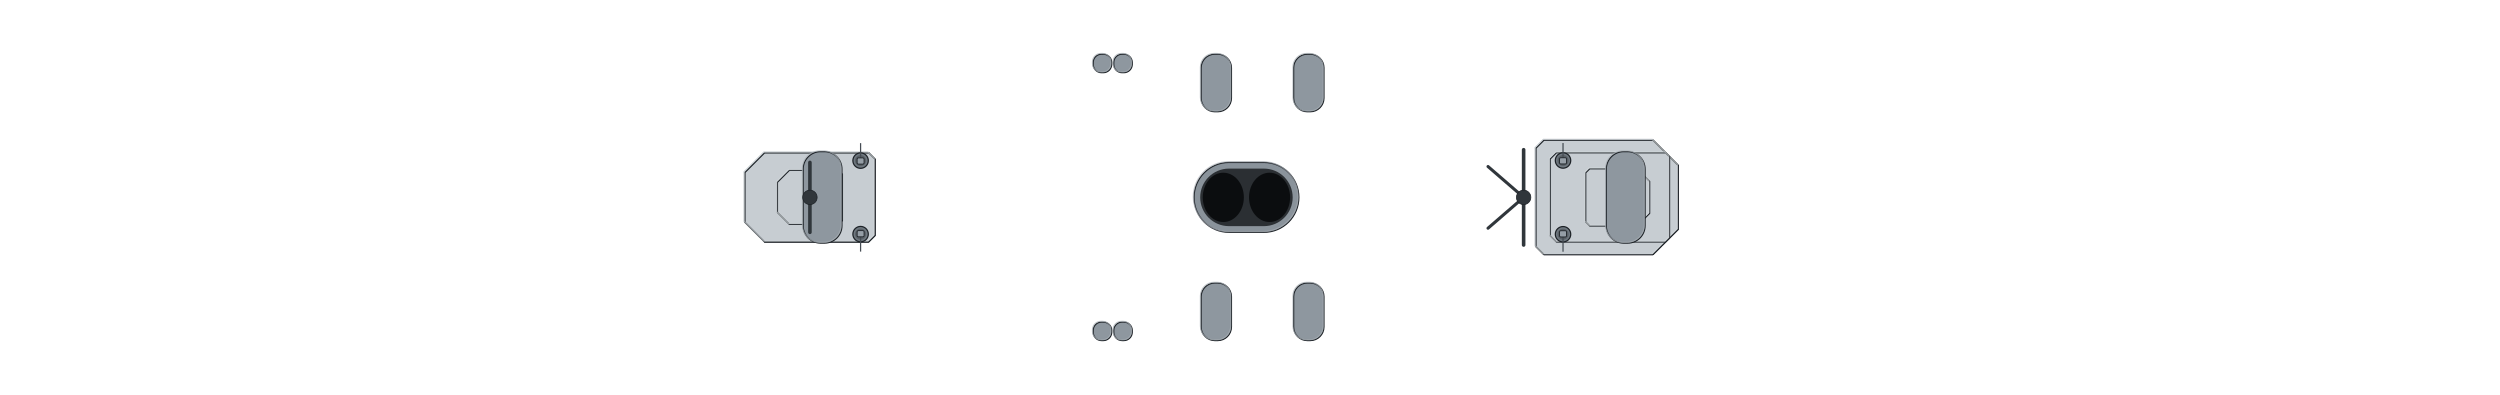
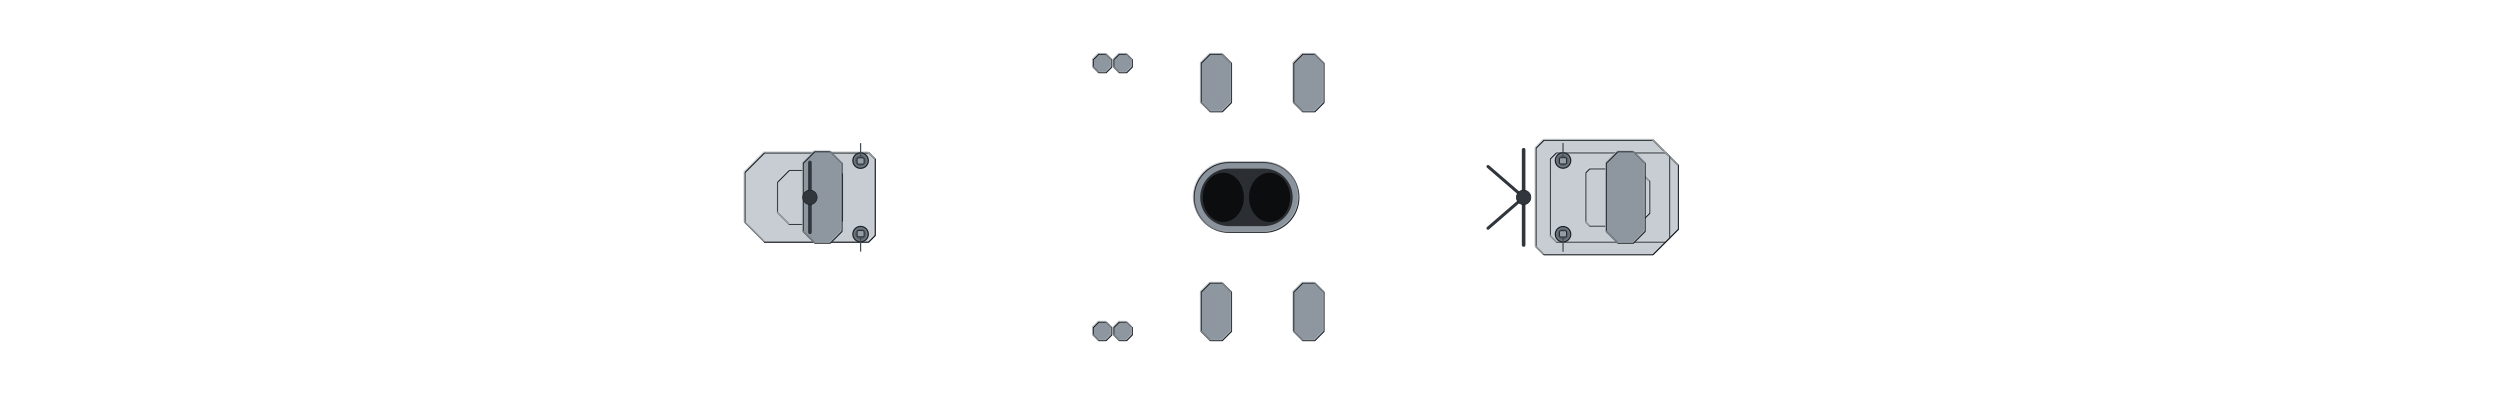
<svg xmlns="http://www.w3.org/2000/svg" width="2432" height="384" viewBox="-121.6 -19.2 243.2 38.4" shape-rendering="geometricPrecision">
  <defs>
    <clipPath id="hullclip">
      <path d="M-118.25,-1.545 L-118.241,-1.699 L-118.215,-1.853 L-118.172,-2.006 L-118.112,-2.16 L-118.034,-2.313 L-117.939,-2.467 L-117.827,-2.62 L-117.698,-2.774 L-117.551,-2.927 L-117.388,-3.08 L-117.207,-3.233 L-117.009,-3.385 L-116.794,-3.538 L-116.562,-3.69 L-116.313,-3.842 L-116.047,-3.994 L-115.764,-4.146 L-115.464,-4.297 L-115.147,-4.448 L-114.814,-4.598 L-114.464,-4.749 L-114.097,-4.899 L-113.713,-5.048 L-113.313,-5.197 L-112.896,-5.346 L-112.462,-5.495 L-112.013,-5.643 L-111.547,-5.79 L-111.064,-5.937 L-110.566,-6.084 L-110.051,-6.23 L-109.52,-6.376 L-108.973,-6.521 L-108.411,-6.665 L-107.832,-6.809 L-107.238,-6.953 L-106.628,-7.096 L-106.002,-7.238 L-105.362,-7.38 L-104.705,-7.521 L-104.034,-7.661 L-103.347,-7.801 L-102.645,-7.94 L-101.928,-8.078 L-101.196,-8.216 L-100.45,-8.352 L-99.688,-8.489 L-98.913,-8.624 L-98.122,-8.759 L-97.318,-8.892 L-96.499,-9.025 L-95.666,-9.157 L-94.819,-9.289 L-93.959,-9.419 L-93.084,-9.549 L-92.196,-9.678 L-91.295,-9.805 L-90.38,-9.932 L-89.452,-10.058 L-88.511,-10.183 L-87.557,-10.307 L-86.591,-10.43 L-85.611,-10.552 L-84.62,-10.673 L-83.615,-10.793 L-82.599,-10.912 L-81.571,-11.03 L-80.53,-11.147 L-79.478,-11.263 L-78.414,-11.378 L-77.339,-11.491 L-76.253,-11.604 L-75.155,-11.715 L-74.046,-11.825 L-72.927,-11.934 L-71.797,-12.041 L-70.656,-12.148 L-69.506,-12.253 L-68.345,-12.357 L-67.174,-12.46 L-65.993,-12.561 L-64.802,-12.661 L-63.603,-12.76 L-62.393,-12.858 L-61.175,-12.954 L-59.948,-13.049 L-58.712,-13.142 L-57.468,-13.234 L-56.215,-13.325 L-54.954,-13.414 L-53.684,-13.502 L-52.407,-13.588 L-51.123,-13.672 L-49.831,-13.756 L-48.531,-13.837 L-47.225,-13.917 L-45.912,-13.996 L-44.591,-14.073 L-43.265,-14.148 L-41.932,-14.222 L-40.593,-14.294 L-39.248,-14.364 L-37.897,-14.433 L-36.541,-14.499 L-35.18,-14.564 L-33.813,-14.628 L-32.441,-14.689 L-31.065,-14.749 L-29.684,-14.806 L-28.299,-14.862 L-26.91,-14.916 L-25.516,-14.968 L-24.119,-15.017 L-22.719,-15.065 L-21.315,-15.11 L-19.908,-15.153 L-18.498,-15.194 L-17.086,-15.232 L-15.671,-15.268 L-14.253,-15.302 L-12.834,-15.332 L-11.413,-15.36 L-9.99,-15.385 L-8.565,-15.407 L-7.14,-15.425 L-5.713,-15.439 L-4.286,-15.448 L-2.857,-15.45 L-1.429,-15.45 L-0,-15.45 L1.429,-15.45 L2.857,-15.45 L4.286,-15.446 L5.713,-15.426 L7.14,-15.394 L8.565,-15.354 L9.99,-15.306 L11.413,-15.251 L12.834,-15.19 L14.253,-15.122 L15.671,-15.049 L17.086,-14.97 L18.498,-14.886 L19.908,-14.797 L21.315,-14.704 L22.719,-14.606 L24.119,-14.503 L25.516,-14.396 L26.91,-14.286 L28.299,-14.171 L29.684,-14.053 L31.065,-13.931 L32.441,-13.806 L33.813,-13.677 L35.18,-13.545 L36.541,-13.41 L37.897,-13.272 L39.248,-13.131 L40.593,-12.987 L41.932,-12.841 L43.265,-12.692 L44.591,-12.541 L45.912,-12.388 L47.225,-12.232 L48.531,-12.074 L49.831,-11.914 L51.123,-11.752 L52.407,-11.589 L53.684,-11.423 L54.954,-11.256 L56.215,-11.088 L57.468,-10.918 L58.712,-10.747 L59.948,-10.575 L61.175,-10.401 L62.393,-10.227 L63.603,-10.051 L64.802,-9.875 L65.993,-9.698 L67.174,-9.52 L68.345,-9.341 L69.506,-9.163 L70.656,-8.983 L71.797,-8.804 L72.927,-8.624 L74.046,-8.444 L75.155,-8.264 L76.253,-8.085 L77.339,-7.905 L78.414,-7.725 L79.478,-7.546 L80.53,-7.368 L81.571,-7.189 L82.599,-7.012 L83.615,-6.835 L84.62,-6.658 L85.611,-6.483 L86.591,-6.309 L87.557,-6.135 L88.511,-5.963 L89.452,-5.791 L90.38,-5.621 L91.295,-5.452 L92.196,-5.285 L93.084,-5.119 L93.959,-4.955 L94.819,-4.792 L95.666,-4.631 L96.499,-4.471 L97.318,-4.314 L98.122,-4.158 L98.913,-4.004 L99.688,-3.853 L100.45,-3.703 L101.196,-3.556 L101.928,-3.41 L102.645,-3.268 L103.347,-3.127 L104.034,-2.989 L104.705,-2.853 L105.362,-2.72 L106.002,-2.59 L106.628,-2.462 L107.238,-2.337 L107.832,-2.215 L108.411,-2.095 L108.973,-1.978 L109.52,-1.865 L110.051,-1.754 L110.566,-1.646 L111.064,-1.542 L111.547,-1.44 L112.013,-1.342 L112.462,-1.247 L112.896,-1.155 L113.313,-1.066 L113.713,-0.981 L114.097,-0.899 L114.464,-0.82 L114.814,-0.745 L115.147,-0.673 L115.464,-0.605 L115.764,-0.54 L116.047,-0.479 L116.313,-0.422 L116.562,-0.368 L116.794,-0.317 L117.009,-0.271 L117.207,-0.228 L117.388,-0.188 L117.551,-0.153 L117.698,-0.121 L117.827,-0.092 L117.939,-0.068 L118.034,-0.047 L118.112,-0.03 L118.172,-0.017 L118.172,0.017 L118.112,0.03 L118.034,0.047 L117.939,0.068 L117.827,0.092 L117.698,0.121 L117.551,0.153 L117.388,0.188 L117.207,0.228 L117.009,0.271 L116.794,0.317 L116.562,0.368 L116.313,0.422 L116.047,0.479 L115.764,0.54 L115.464,0.605 L115.147,0.673 L114.814,0.745 L114.464,0.82 L114.097,0.899 L113.713,0.981 L113.313,1.066 L112.896,1.155 L112.462,1.247 L112.013,1.342 L111.547,1.44 L111.064,1.542 L110.566,1.646 L110.051,1.754 L109.52,1.865 L108.973,1.978 L108.411,2.095 L107.832,2.215 L107.238,2.337 L106.628,2.462 L106.002,2.59 L105.362,2.72 L104.705,2.853 L104.034,2.989 L103.347,3.127 L102.645,3.268 L101.928,3.41 L101.196,3.556 L100.45,3.703 L99.688,3.853 L98.913,4.004 L98.122,4.158 L97.318,4.314 L96.499,4.471 L95.666,4.631 L94.819,4.792 L93.959,4.955 L93.084,5.119 L92.196,5.285 L91.295,5.452 L90.38,5.621 L89.452,5.791 L88.511,5.963 L87.557,6.135 L86.591,6.309 L85.611,6.483 L84.62,6.658 L83.615,6.835 L82.599,7.012 L81.571,7.189 L80.53,7.368 L79.478,7.546 L78.414,7.725 L77.339,7.905 L76.253,8.085 L75.155,8.264 L74.046,8.444 L72.927,8.624 L71.797,8.804 L70.656,8.983 L69.506,9.163 L68.345,9.341 L67.174,9.52 L65.993,9.698 L64.802,9.875 L63.603,10.051 L62.393,10.227 L61.175,10.401 L59.948,10.575 L58.712,10.747 L57.468,10.918 L56.215,11.088 L54.954,11.256 L53.684,11.423 L52.407,11.589 L51.123,11.752 L49.831,11.914 L48.531,12.074 L47.225,12.232 L45.912,12.388 L44.591,12.541 L43.265,12.692 L41.932,12.841 L40.593,12.987 L39.248,13.131 L37.897,13.272 L36.541,13.41 L35.18,13.545 L33.813,13.677 L32.441,13.806 L31.065,13.931 L29.684,14.053 L28.299,14.171 L26.91,14.286 L25.516,14.396 L24.119,14.503 L22.719,14.606 L21.315,14.704 L19.908,14.797 L18.498,14.886 L17.086,14.97 L15.671,15.049 L14.253,15.122 L12.834,15.19 L11.413,15.251 L9.99,15.306 L8.565,15.354 L7.14,15.394 L5.713,15.426 L4.286,15.446 L2.857,15.45 L1.429,15.45 L-0,15.45 L-1.429,15.45 L-2.857,15.45 L-4.286,15.448 L-5.713,15.439 L-7.14,15.425 L-8.565,15.407 L-9.99,15.385 L-11.413,15.36 L-12.834,15.332 L-14.253,15.302 L-15.671,15.268 L-17.086,15.232 L-18.498,15.194 L-19.908,15.153 L-21.315,15.11 L-22.719,15.065 L-24.119,15.017 L-25.516,14.968 L-26.91,14.916 L-28.299,14.862 L-29.684,14.806 L-31.065,14.749 L-32.441,14.689 L-33.813,14.628 L-35.18,14.564 L-36.541,14.499 L-37.897,14.433 L-39.248,14.364 L-40.593,14.294 L-41.932,14.222 L-43.265,14.148 L-44.591,14.073 L-45.912,13.996 L-47.225,13.917 L-48.531,13.837 L-49.831,13.756 L-51.123,13.672 L-52.407,13.588 L-53.684,13.502 L-54.954,13.414 L-56.215,13.325 L-57.468,13.234 L-58.712,13.142 L-59.948,13.049 L-61.175,12.954 L-62.393,12.858 L-63.603,12.76 L-64.802,12.661 L-65.993,12.561 L-67.174,12.46 L-68.345,12.357 L-69.506,12.253 L-70.656,12.148 L-71.797,12.041 L-72.927,11.934 L-74.046,11.825 L-75.155,11.715 L-76.253,11.604 L-77.339,11.491 L-78.414,11.378 L-79.478,11.263 L-80.53,11.147 L-81.571,11.03 L-82.599,10.912 L-83.615,10.793 L-84.62,10.673 L-85.611,10.552 L-86.591,10.43 L-87.557,10.307 L-88.511,10.183 L-89.452,10.058 L-90.38,9.932 L-91.295,9.805 L-92.196,9.678 L-93.084,9.549 L-93.959,9.419 L-94.819,9.289 L-95.666,9.157 L-96.499,9.025 L-97.318,8.892 L-98.122,8.759 L-98.913,8.624 L-99.688,8.489 L-100.45,8.352 L-101.196,8.216 L-101.928,8.078 L-102.645,7.94 L-103.347,7.801 L-104.034,7.661 L-104.705,7.521 L-105.362,7.38 L-106.002,7.238 L-106.628,7.096 L-107.238,6.953 L-107.832,6.809 L-108.411,6.665 L-108.973,6.521 L-109.52,6.376 L-110.051,6.23 L-110.566,6.084 L-111.064,5.937 L-111.547,5.79 L-112.013,5.643 L-112.462,5.495 L-112.896,5.346 L-113.313,5.197 L-113.713,5.048 L-114.097,4.899 L-114.464,4.749 L-114.814,4.598 L-115.147,4.448 L-115.464,4.297 L-115.764,4.146 L-116.047,3.994 L-116.313,3.842 L-116.562,3.69 L-116.794,3.538 L-117.009,3.385 L-117.207,3.233 L-117.388,3.08 L-117.551,2.927 L-117.698,2.774 L-117.827,2.62 L-117.939,2.467 L-118.034,2.313 L-118.112,2.16 L-118.172,2.006 L-118.215,1.853 L-118.241,1.699 L-118.25,1.545 Z" />
    </clipPath>
    <clipPath id="deckclip">
      <path d="M-118.25,-0.995 L-118.241,-1.149 L-118.215,-1.303 L-118.172,-1.456 L-118.112,-1.61 L-118.034,-1.763 L-117.939,-1.917 L-117.827,-2.07 L-117.698,-2.224 L-117.551,-2.377 L-117.388,-2.53 L-117.207,-2.683 L-117.009,-2.835 L-116.794,-2.988 L-116.562,-3.14 L-116.313,-3.292 L-116.047,-3.444 L-115.764,-3.596 L-115.464,-3.747 L-115.147,-3.898 L-114.814,-4.048 L-114.464,-4.199 L-114.097,-4.349 L-113.713,-4.498 L-113.313,-4.647 L-112.896,-4.796 L-112.462,-4.945 L-112.013,-5.093 L-111.547,-5.24 L-111.064,-5.387 L-110.566,-5.534 L-110.051,-5.68 L-109.52,-5.826 L-108.973,-5.971 L-108.411,-6.115 L-107.832,-6.259 L-107.238,-6.403 L-106.628,-6.546 L-106.002,-6.688 L-105.362,-6.83 L-104.705,-6.971 L-104.034,-7.111 L-103.347,-7.251 L-102.645,-7.39 L-101.928,-7.528 L-101.196,-7.666 L-100.45,-7.802 L-99.688,-7.939 L-98.913,-8.074 L-98.122,-8.209 L-97.318,-8.342 L-96.499,-8.475 L-95.666,-8.607 L-94.819,-8.739 L-93.959,-8.869 L-93.084,-8.999 L-92.196,-9.128 L-91.295,-9.255 L-90.38,-9.382 L-89.452,-9.508 L-88.511,-9.633 L-87.557,-9.757 L-86.591,-9.88 L-85.611,-10.002 L-84.62,-10.123 L-83.615,-10.243 L-82.599,-10.362 L-81.571,-10.48 L-80.53,-10.597 L-79.478,-10.713 L-78.414,-10.828 L-77.339,-10.941 L-76.253,-11.054 L-75.155,-11.165 L-74.046,-11.275 L-72.927,-11.384 L-71.797,-11.491 L-70.656,-11.598 L-69.506,-11.703 L-68.345,-11.807 L-67.174,-11.91 L-65.993,-12.011 L-64.802,-12.111 L-63.603,-12.21 L-62.393,-12.308 L-61.175,-12.404 L-59.948,-12.499 L-58.712,-12.592 L-57.468,-12.684 L-56.215,-12.775 L-54.954,-12.864 L-53.684,-12.952 L-52.407,-13.038 L-51.123,-13.122 L-49.831,-13.206 L-48.531,-13.287 L-47.225,-13.367 L-45.912,-13.446 L-44.591,-13.523 L-43.265,-13.598 L-41.932,-13.672 L-40.593,-13.744 L-39.248,-13.814 L-37.897,-13.883 L-36.541,-13.949 L-35.18,-14.014 L-33.813,-14.078 L-32.441,-14.139 L-31.065,-14.199 L-29.684,-14.256 L-28.299,-14.312 L-26.91,-14.366 L-25.516,-14.418 L-24.119,-14.467 L-22.719,-14.515 L-21.315,-14.56 L-19.908,-14.603 L-18.498,-14.644 L-17.086,-14.682 L-15.671,-14.718 L-14.253,-14.752 L-12.834,-14.782 L-11.413,-14.81 L-9.99,-14.835 L-8.565,-14.857 L-7.14,-14.875 L-5.713,-14.889 L-4.286,-14.898 L-2.857,-14.9 L-1.429,-14.9 L-0,-14.9 L1.429,-14.9 L2.857,-14.9 L4.286,-14.896 L5.713,-14.876 L7.14,-14.844 L8.565,-14.804 L9.99,-14.756 L11.413,-14.701 L12.834,-14.64 L14.253,-14.572 L15.671,-14.499 L17.086,-14.42 L18.498,-14.336 L19.908,-14.247 L21.315,-14.154 L22.719,-14.056 L24.119,-13.953 L25.516,-13.846 L26.91,-13.736 L28.299,-13.621 L29.684,-13.503 L31.065,-13.381 L32.441,-13.256 L33.813,-13.127 L35.18,-12.995 L36.541,-12.86 L37.897,-12.722 L39.248,-12.581 L40.593,-12.437 L41.932,-12.291 L43.265,-12.142 L44.591,-11.991 L45.912,-11.838 L47.225,-11.682 L48.531,-11.524 L49.831,-11.364 L51.123,-11.202 L52.407,-11.039 L53.684,-10.873 L54.954,-10.706 L56.215,-10.538 L57.468,-10.368 L58.712,-10.197 L59.948,-10.025 L61.175,-9.851 L62.393,-9.677 L63.603,-9.501 L64.802,-9.325 L65.993,-9.148 L67.174,-8.97 L68.345,-8.791 L69.506,-8.613 L70.656,-8.433 L71.797,-8.254 L72.927,-8.074 L74.046,-7.894 L75.155,-7.714 L76.253,-7.535 L77.339,-7.355 L78.414,-7.175 L79.478,-6.996 L80.53,-6.818 L81.571,-6.639 L82.599,-6.462 L83.615,-6.285 L84.62,-6.108 L85.611,-5.933 L86.591,-5.759 L87.557,-5.585 L88.511,-5.413 L89.452,-5.241 L90.38,-5.071 L91.295,-4.902 L92.196,-4.735 L93.084,-4.569 L93.959,-4.405 L94.819,-4.242 L95.666,-4.081 L96.499,-3.921 L97.318,-3.764 L98.122,-3.608 L98.913,-3.454 L99.688,-3.303 L100.45,-3.153 L101.196,-3.006 L101.928,-2.86 L102.645,-2.718 L103.347,-2.577 L104.034,-2.439 L104.705,-2.303 L105.362,-2.17 L106.002,-2.04 L106.628,-1.912 L107.238,-1.787 L107.832,-1.665 L108.411,-1.545 L108.973,-1.428 L109.52,-1.315 L110.051,-1.204 L110.566,-1.096 L111.064,-0.992 L111.547,-0.89 L112.013,-0.792 L112.462,-0.697 L112.896,-0.605 L113.313,-0.516 L113.713,-0.431 L114.097,-0.349 L114.464,-0.27 L114.814,-0.195 L115.147,-0.123 L115.464,-0.055 L115.464,0.055 L115.147,0.123 L114.814,0.195 L114.464,0.27 L114.097,0.349 L113.713,0.431 L113.313,0.516 L112.896,0.605 L112.462,0.697 L112.013,0.792 L111.547,0.89 L111.064,0.992 L110.566,1.096 L110.051,1.204 L109.52,1.315 L108.973,1.428 L108.411,1.545 L107.832,1.665 L107.238,1.787 L106.628,1.912 L106.002,2.04 L105.362,2.17 L104.705,2.303 L104.034,2.439 L103.347,2.577 L102.645,2.718 L101.928,2.86 L101.196,3.006 L100.45,3.153 L99.688,3.303 L98.913,3.454 L98.122,3.608 L97.318,3.764 L96.499,3.921 L95.666,4.081 L94.819,4.242 L93.959,4.405 L93.084,4.569 L92.196,4.735 L91.295,4.902 L90.38,5.071 L89.452,5.241 L88.511,5.413 L87.557,5.585 L86.591,5.759 L85.611,5.933 L84.62,6.108 L83.615,6.285 L82.599,6.462 L81.571,6.639 L80.53,6.818 L79.478,6.996 L78.414,7.175 L77.339,7.355 L76.253,7.535 L75.155,7.714 L74.046,7.894 L72.927,8.074 L71.797,8.254 L70.656,8.433 L69.506,8.613 L68.345,8.791 L67.174,8.97 L65.993,9.148 L64.802,9.325 L63.603,9.501 L62.393,9.677 L61.175,9.851 L59.948,10.025 L58.712,10.197 L57.468,10.368 L56.215,10.538 L54.954,10.706 L53.684,10.873 L52.407,11.039 L51.123,11.202 L49.831,11.364 L48.531,11.524 L47.225,11.682 L45.912,11.838 L44.591,11.991 L43.265,12.142 L41.932,12.291 L40.593,12.437 L39.248,12.581 L37.897,12.722 L36.541,12.86 L35.18,12.995 L33.813,13.127 L32.441,13.256 L31.065,13.381 L29.684,13.503 L28.299,13.621 L26.91,13.736 L25.516,13.846 L24.119,13.953 L22.719,14.056 L21.315,14.154 L19.908,14.247 L18.498,14.336 L17.086,14.42 L15.671,14.499 L14.253,14.572 L12.834,14.64 L11.413,14.701 L9.99,14.756 L8.565,14.804 L7.14,14.844 L5.713,14.876 L4.286,14.896 L2.857,14.9 L1.429,14.9 L-0,14.9 L-1.429,14.9 L-2.857,14.9 L-4.286,14.898 L-5.713,14.889 L-7.14,14.875 L-8.565,14.857 L-9.99,14.835 L-11.413,14.81 L-12.834,14.782 L-14.253,14.752 L-15.671,14.718 L-17.086,14.682 L-18.498,14.644 L-19.908,14.603 L-21.315,14.56 L-22.719,14.515 L-24.119,14.467 L-25.516,14.418 L-26.91,14.366 L-28.299,14.312 L-29.684,14.256 L-31.065,14.199 L-32.441,14.139 L-33.813,14.078 L-35.18,14.014 L-36.541,13.949 L-37.897,13.883 L-39.248,13.814 L-40.593,13.744 L-41.932,13.672 L-43.265,13.598 L-44.591,13.523 L-45.912,13.446 L-47.225,13.367 L-48.531,13.287 L-49.831,13.206 L-51.123,13.122 L-52.407,13.038 L-53.684,12.952 L-54.954,12.864 L-56.215,12.775 L-57.468,12.684 L-58.712,12.592 L-59.948,12.499 L-61.175,12.404 L-62.393,12.308 L-63.603,12.21 L-64.802,12.111 L-65.993,12.011 L-67.174,11.91 L-68.345,11.807 L-69.506,11.703 L-70.656,11.598 L-71.797,11.491 L-72.927,11.384 L-74.046,11.275 L-75.155,11.165 L-76.253,11.054 L-77.339,10.941 L-78.414,10.828 L-79.478,10.713 L-80.53,10.597 L-81.571,10.48 L-82.599,10.362 L-83.615,10.243 L-84.62,10.123 L-85.611,10.002 L-86.591,9.88 L-87.557,9.757 L-88.511,9.633 L-89.452,9.508 L-90.38,9.382 L-91.295,9.255 L-92.196,9.128 L-93.084,8.999 L-93.959,8.869 L-94.819,8.739 L-95.666,8.607 L-96.499,8.475 L-97.318,8.342 L-98.122,8.209 L-98.913,8.074 L-99.688,7.939 L-100.45,7.802 L-101.196,7.666 L-101.928,7.528 L-102.645,7.39 L-103.347,7.251 L-104.034,7.111 L-104.705,6.971 L-105.362,6.83 L-106.002,6.688 L-106.628,6.546 L-107.238,6.403 L-107.832,6.259 L-108.411,6.115 L-108.973,5.971 L-109.52,5.826 L-110.051,5.68 L-110.566,5.534 L-111.064,5.387 L-111.547,5.24 L-112.013,5.093 L-112.462,4.945 L-112.896,4.796 L-113.313,4.647 L-113.713,4.498 L-114.097,4.349 L-114.464,4.199 L-114.814,4.048 L-115.147,3.898 L-115.464,3.747 L-115.764,3.596 L-116.047,3.444 L-116.313,3.292 L-116.562,3.14 L-116.794,2.988 L-117.009,2.835 L-117.207,2.683 L-117.388,2.53 L-117.551,2.377 L-117.698,2.224 L-117.827,2.07 L-117.939,1.917 L-118.034,1.763 L-118.112,1.61 L-118.172,1.456 L-118.215,1.303 L-118.241,1.149 L-118.25,0.995 Z" />
    </clipPath>
  </defs>
  <path d="M41.644,3.115 L39.197,5.562 L28.597,5.562 L27.819,4.783 L27.819,-4.783 L28.597,-5.562 L39.197,-5.562 L41.644,-3.115 Z" fill="#a3abb2" stroke="#1c2126" stroke-width="0.12" stroke-linejoin="round" />
  <path d="M41.644,3.115 L39.197,5.562 L28.597,5.562 L27.819,4.783 L27.819,-4.783 L28.597,-5.562 L39.197,-5.562 L41.644,-3.115 Z" fill="none" stroke="#bac0c5" stroke-width="0.108" transform="translate(-0.072,-0.072)" stroke-opacity="0.7" />
  <path d="M39.197,5.562 L28.597,5.562 L27.819,4.783 L27.819,-4.783 L28.597,-5.562 L39.197,-5.562 L41.644,-3.115 L41.644,3.115 Z" fill="#b6bdc3" stroke="#1c2126" stroke-width="0.12" stroke-linejoin="round" />
  <path d="M39.197,5.562 L28.597,5.562 L27.819,4.783 L27.819,-4.783 L28.597,-5.562 L39.197,-5.562 L41.644,-3.115 L41.644,3.115 Z" fill="none" stroke="#c8ced2" stroke-width="0.108" transform="translate(-0.072,-0.072)" stroke-opacity="0.7" />
  <path d="M41.644,3.115 L39.197,5.562 L28.597,5.562 L27.819,4.783 L27.819,-4.783 L28.597,-5.562 L39.197,-5.562 L41.644,-3.115 Z" fill="#c7cdd2" stroke="#1c2126" stroke-width="0.12" stroke-linejoin="round" />
  <path d="M41.644,3.115 L39.197,5.562 L28.597,5.562 L27.819,4.783 L27.819,-4.783 L28.597,-5.562 L39.197,-5.562 L41.644,-3.115 Z" fill="none" stroke="#d5dadd" stroke-width="0.108" transform="translate(-0.072,-0.072)" stroke-opacity="0.7" />
  <path d="M40.421,4.338 L29.809,4.338 L29.201,3.731 L29.201,-3.731 L29.809,-4.338 L40.421,-4.338 L40.814,-3.945 L40.814,3.945 Z" fill="#c7cdd2" stroke="#1c2126" stroke-width="0.12" stroke-linejoin="round" />
  <path d="M40.421,4.338 L29.809,4.338 L29.201,3.731 L29.201,-3.731 L29.809,-4.338 L40.421,-4.338 L40.814,-3.945 L40.814,3.945 Z" fill="none" stroke="#d5dadd" stroke-width="0.108" transform="translate(-0.072,-0.072)" stroke-opacity="0.7" />
  <path d="M38.879,1.557 L37.655,2.781 L33.047,2.781 L32.658,2.392 L32.658,-2.392 L33.047,-2.781 L37.655,-2.781 L38.879,-1.557 Z" fill="#c7cdd2" stroke="#1c2126" stroke-width="0.12" stroke-linejoin="round" />
  <path d="M38.879,1.557 L37.655,2.781 L33.047,2.781 L32.658,2.392 L32.658,-2.392 L33.047,-2.781 L37.655,-2.781 L38.879,-1.557 Z" fill="none" stroke="#d5dadd" stroke-width="0.108" transform="translate(-0.072,-0.072)" stroke-opacity="0.7" />
  <path d="M-36.489,3.72 L-37.095,4.326 L-47.228,4.326 L-49.132,2.423 L-49.132,-2.423 L-47.228,-4.326 L-37.095,-4.326 L-36.489,-3.72 Z" fill="#a3abb2" stroke="#1c2126" stroke-width="0.12" stroke-linejoin="round" />
  <path d="M-36.489,3.72 L-37.095,4.326 L-47.228,4.326 L-49.132,2.423 L-49.132,-2.423 L-47.228,-4.326 L-37.095,-4.326 L-36.489,-3.72 Z" fill="none" stroke="#bac0c5" stroke-width="0.108" transform="translate(-0.072,-0.072)" stroke-opacity="0.7" />
  <path d="M-49.132,2.423 L-49.132,-2.423 L-47.228,-4.326 L-37.095,-4.326 L-36.489,-3.72 L-36.489,3.72 L-37.095,4.326 L-47.228,4.326 Z" fill="#b6bdc3" stroke="#1c2126" stroke-width="0.12" stroke-linejoin="round" />
  <path d="M-49.132,2.423 L-49.132,-2.423 L-47.228,-4.326 L-37.095,-4.326 L-36.489,-3.72 L-36.489,3.72 L-37.095,4.326 L-47.228,4.326 Z" fill="none" stroke="#c8ced2" stroke-width="0.108" transform="translate(-0.072,-0.072)" stroke-opacity="0.7" />
  <path d="M-49.132,2.423 L-49.132,-2.423 L-47.228,-4.326 L-37.095,-4.326 L-36.489,-3.72 L-36.489,3.72 L-37.095,4.326 L-47.228,4.326 Z" fill="#c7cdd2" stroke="#1c2126" stroke-width="0.12" stroke-linejoin="round" />
  <path d="M-49.132,2.423 L-49.132,-2.423 L-47.228,-4.326 L-37.095,-4.326 L-36.489,-3.72 L-36.489,3.72 L-37.095,4.326 L-47.228,4.326 Z" fill="none" stroke="#d5dadd" stroke-width="0.108" transform="translate(-0.072,-0.072)" stroke-opacity="0.7" />
  <path d="M-39.65,2.259 L-40.018,2.627 L-44.816,2.627 L-45.971,1.471 L-45.971,-1.471 L-44.816,-2.627 L-40.018,-2.627 L-39.65,-2.259 Z" fill="#c7cdd2" stroke="#1c2126" stroke-width="0.12" stroke-linejoin="round" />
  <path d="M-39.65,2.259 L-40.018,2.627 L-44.816,2.627 L-45.971,1.471 L-45.971,-1.471 L-44.816,-2.627 L-40.018,-2.627 L-39.65,-2.259 Z" fill="none" stroke="#d5dadd" stroke-width="0.108" transform="translate(-0.072,-0.072)" stroke-opacity="0.7" />
-   <path d="M36.357,-4.45 L36.734,-4.45 A1.699,1.699 0 0 1 38.433,-2.751 L38.433,2.751 A1.699,1.699 0 0 1 36.734,4.45 L36.357,4.45 A1.699,1.699 0 0 1 34.658,2.751 L34.658,-2.751 A1.699,1.699 0 0 1 36.357,-4.45 Z" fill="#8e979f" stroke="#1c2126" stroke-width="0.12" stroke-linejoin="round" />
-   <path d="M36.357,-4.45 L36.734,-4.45 A1.699,1.699 0 0 1 38.433,-2.751 L38.433,2.751 A1.699,1.699 0 0 1 36.734,4.45 L36.357,4.45 A1.699,1.699 0 0 1 34.658,2.751 L34.658,-2.751 A1.699,1.699 0 0 1 36.357,-4.45 Z" fill="none" stroke="#aab1b7" stroke-width="0.108" transform="translate(-0.072,-0.072)" stroke-opacity="0.7" />
-   <path d="M-41.772,-4.45 L-41.395,-4.45 A1.699,1.699 0 0 1 -39.696,-2.751 L-39.696,2.751 A1.699,1.699 0 0 1 -41.395,4.45 L-41.772,4.45 A1.699,1.699 0 0 1 -43.471,2.751 L-43.471,-2.751 A1.699,1.699 0 0 1 -41.772,-4.45 Z" fill="#8e979f" stroke="#1c2126" stroke-width="0.12" stroke-linejoin="round" />
-   <path d="M-41.772,-4.45 L-41.395,-4.45 A1.699,1.699 0 0 1 -39.696,-2.751 L-39.696,2.751 A1.699,1.699 0 0 1 -41.395,4.45 L-41.772,4.45 A1.699,1.699 0 0 1 -43.471,2.751 L-43.471,-2.751 A1.699,1.699 0 0 1 -41.772,-4.45 Z" fill="none" stroke="#aab1b7" stroke-width="0.108" transform="translate(-0.072,-0.072)" stroke-opacity="0.7" />
-   <path d="M-3.428,8.33 L-3.133,8.33 A1.328,1.328 0 0 1 -1.805,9.657 L-1.805,12.602 A1.328,1.328 0 0 1 -3.133,13.93 L-3.428,13.93 A1.328,1.328 0 0 1 -4.755,12.602 L-4.755,9.657 A1.328,1.328 0 0 1 -3.428,8.33 Z" fill="#8e979f" stroke="#1c2126" stroke-width="0.12" stroke-linejoin="round" />
-   <path d="M-3.428,8.33 L-3.133,8.33 A1.328,1.328 0 0 1 -1.805,9.657 L-1.805,12.602 A1.328,1.328 0 0 1 -3.133,13.93 L-3.428,13.93 A1.328,1.328 0 0 1 -4.755,12.602 L-4.755,9.657 A1.328,1.328 0 0 1 -3.428,8.33 Z" fill="none" stroke="#aab1b7" stroke-width="0.108" transform="translate(-0.072,-0.072)" stroke-opacity="0.7" />
-   <path d="M-3.428,-13.93 L-3.133,-13.93 A1.328,1.328 0 0 1 -1.805,-12.602 L-1.805,-9.657 A1.328,1.328 0 0 1 -3.133,-8.33 L-3.428,-8.33 A1.328,1.328 0 0 1 -4.755,-9.657 L-4.755,-12.602 A1.328,1.328 0 0 1 -3.428,-13.93 Z" fill="#8e979f" stroke="#1c2126" stroke-width="0.12" stroke-linejoin="round" />
-   <path d="M-3.428,-13.93 L-3.133,-13.93 A1.328,1.328 0 0 1 -1.805,-12.602 L-1.805,-9.657 A1.328,1.328 0 0 1 -3.133,-8.33 L-3.428,-8.33 A1.328,1.328 0 0 1 -4.755,-9.657 L-4.755,-12.602 A1.328,1.328 0 0 1 -3.428,-13.93 Z" fill="none" stroke="#aab1b7" stroke-width="0.108" transform="translate(-0.072,-0.072)" stroke-opacity="0.7" />
-   <path d="M5.572,8.33 L5.867,8.33 A1.328,1.328 0 0 1 7.195,9.657 L7.195,12.602 A1.328,1.328 0 0 1 5.867,13.93 L5.572,13.93 A1.328,1.328 0 0 1 4.245,12.602 L4.245,9.657 A1.328,1.328 0 0 1 5.572,8.33 Z" fill="#8e979f" stroke="#1c2126" stroke-width="0.12" stroke-linejoin="round" />
-   <path d="M5.572,8.33 L5.867,8.33 A1.328,1.328 0 0 1 7.195,9.657 L7.195,12.602 A1.328,1.328 0 0 1 5.867,13.93 L5.572,13.93 A1.328,1.328 0 0 1 4.245,12.602 L4.245,9.657 A1.328,1.328 0 0 1 5.572,8.33 Z" fill="none" stroke="#aab1b7" stroke-width="0.108" transform="translate(-0.072,-0.072)" stroke-opacity="0.7" />
-   <path d="M5.572,-13.93 L5.867,-13.93 A1.328,1.328 0 0 1 7.195,-12.602 L7.195,-9.657 A1.328,1.328 0 0 1 5.867,-8.33 L5.572,-8.33 A1.328,1.328 0 0 1 4.245,-9.657 L4.245,-12.602 A1.328,1.328 0 0 1 5.572,-13.93 Z" fill="#8e979f" stroke="#1c2126" stroke-width="0.12" stroke-linejoin="round" />
-   <path d="M5.572,-13.93 L5.867,-13.93 A1.328,1.328 0 0 1 7.195,-12.602 L7.195,-9.657 A1.328,1.328 0 0 1 5.867,-8.33 L5.572,-8.33 A1.328,1.328 0 0 1 4.245,-9.657 L4.245,-12.602 A1.328,1.328 0 0 1 5.572,-13.93 Z" fill="none" stroke="#aab1b7" stroke-width="0.108" transform="translate(-0.072,-0.072)" stroke-opacity="0.7" />
-   <path d="M-12.445,12.13 L-12.265,12.13 A0.81,0.81 0 0 1 -11.455,12.94 L-11.455,13.12 A0.81,0.81 0 0 1 -12.265,13.93 L-12.445,13.93 A0.81,0.81 0 0 1 -13.255,13.12 L-13.255,12.94 A0.81,0.81 0 0 1 -12.445,12.13 Z" fill="#8e979f" stroke="#1c2126" stroke-width="0.12" stroke-linejoin="round" />
-   <path d="M-12.445,12.13 L-12.265,12.13 A0.81,0.81 0 0 1 -11.455,12.94 L-11.455,13.12 A0.81,0.81 0 0 1 -12.265,13.93 L-12.445,13.93 A0.81,0.81 0 0 1 -13.255,13.12 L-13.255,12.94 A0.81,0.81 0 0 1 -12.445,12.13 Z" fill="none" stroke="#aab1b7" stroke-width="0.108" transform="translate(-0.072,-0.072)" stroke-opacity="0.7" />
-   <path d="M-12.445,-13.93 L-12.265,-13.93 A0.81,0.81 0 0 1 -11.455,-13.12 L-11.455,-12.94 A0.81,0.81 0 0 1 -12.265,-12.13 L-12.445,-12.13 A0.81,0.81 0 0 1 -13.255,-12.94 L-13.255,-13.12 A0.81,0.81 0 0 1 -12.445,-13.93 Z" fill="#8e979f" stroke="#1c2126" stroke-width="0.12" stroke-linejoin="round" />
-   <path d="M-12.445,-13.93 L-12.265,-13.93 A0.81,0.81 0 0 1 -11.455,-13.12 L-11.455,-12.94 A0.81,0.81 0 0 1 -12.265,-12.13 L-12.445,-12.13 A0.81,0.81 0 0 1 -13.255,-12.94 L-13.255,-13.12 A0.81,0.81 0 0 1 -12.445,-13.93 Z" fill="none" stroke="#aab1b7" stroke-width="0.108" transform="translate(-0.072,-0.072)" stroke-opacity="0.7" />
-   <path d="M-14.445,12.13 L-14.265,12.13 A0.81,0.81 0 0 1 -13.455,12.94 L-13.455,13.12 A0.81,0.81 0 0 1 -14.265,13.93 L-14.445,13.93 A0.81,0.81 0 0 1 -15.255,13.12 L-15.255,12.94 A0.81,0.81 0 0 1 -14.445,12.13 Z" fill="#8e979f" stroke="#1c2126" stroke-width="0.12" stroke-linejoin="round" />
-   <path d="M-14.445,12.13 L-14.265,12.13 A0.81,0.81 0 0 1 -13.455,12.94 L-13.455,13.12 A0.81,0.81 0 0 1 -14.265,13.93 L-14.445,13.93 A0.81,0.81 0 0 1 -15.255,13.12 L-15.255,12.94 A0.81,0.81 0 0 1 -14.445,12.13 Z" fill="none" stroke="#aab1b7" stroke-width="0.108" transform="translate(-0.072,-0.072)" stroke-opacity="0.7" />
-   <path d="M-14.445,-13.93 L-14.265,-13.93 A0.81,0.81 0 0 1 -13.455,-13.12 L-13.455,-12.94 A0.81,0.81 0 0 1 -14.265,-12.13 L-14.445,-12.13 A0.81,0.81 0 0 1 -15.255,-12.94 L-15.255,-13.12 A0.81,0.81 0 0 1 -14.445,-13.93 Z" fill="#8e979f" stroke="#1c2126" stroke-width="0.12" stroke-linejoin="round" />
-   <path d="M-14.445,-13.93 L-14.265,-13.93 A0.81,0.81 0 0 1 -13.455,-13.12 L-13.455,-12.94 A0.81,0.81 0 0 1 -14.265,-12.13 L-14.445,-12.13 A0.81,0.81 0 0 1 -15.255,-12.94 L-15.255,-13.12 A0.81,0.81 0 0 1 -14.445,-13.93 Z" fill="none" stroke="#aab1b7" stroke-width="0.108" transform="translate(-0.072,-0.072)" stroke-opacity="0.7" />
+   <path d="M38.433,-3.317 L38.433,3.317 L37.301,4.45 L35.791,4.45 L34.658,3.317 L34.658,-3.317 L35.791,-4.45 L37.301,-4.45 Z" fill="#8e979f" stroke="#1c2126" stroke-width="0.12" stroke-linejoin="round" />
+   <path d="M38.433,-3.317 L38.433,3.317 L37.301,4.45 L35.791,4.45 L34.658,3.317 L34.658,-3.317 L35.791,-4.45 L37.301,-4.45 Z" fill="none" stroke="#aab1b7" stroke-width="0.108" transform="translate(-0.072,-0.072)" stroke-opacity="0.7" />
+   <path d="M-39.696,-3.317 L-39.696,3.317 L-40.828,4.45 L-42.338,4.45 L-43.471,3.317 L-43.471,-3.317 L-42.338,-4.45 L-40.828,-4.45 Z" fill="#8e979f" stroke="#1c2126" stroke-width="0.12" stroke-linejoin="round" />
+   <path d="M-39.696,-3.317 L-39.696,3.317 L-40.828,4.45 L-42.338,4.45 L-43.471,3.317 L-43.471,-3.317 L-42.338,-4.45 L-40.828,-4.45 Z" fill="none" stroke="#aab1b7" stroke-width="0.108" transform="translate(-0.072,-0.072)" stroke-opacity="0.7" />
+   <path d="M-1.805,9.215 L-1.805,13.045 L-2.69,13.93 L-3.87,13.93 L-4.755,13.045 L-4.755,9.215 L-3.87,8.33 L-2.69,8.33 Z" fill="#8e979f" stroke="#1c2126" stroke-width="0.12" stroke-linejoin="round" />
+   <path d="M-1.805,9.215 L-1.805,13.045 L-2.69,13.93 L-3.87,13.93 L-4.755,13.045 L-4.755,9.215 L-3.87,8.33 L-2.69,8.33 Z" fill="none" stroke="#aab1b7" stroke-width="0.108" transform="translate(-0.072,-0.072)" stroke-opacity="0.7" />
+   <path d="M-1.805,-13.045 L-1.805,-9.215 L-2.69,-8.33 L-3.87,-8.33 L-4.755,-9.215 L-4.755,-13.045 L-3.87,-13.93 L-2.69,-13.93 Z" fill="#8e979f" stroke="#1c2126" stroke-width="0.12" stroke-linejoin="round" />
+   <path d="M-1.805,-13.045 L-1.805,-9.215 L-2.69,-8.33 L-3.87,-8.33 L-4.755,-9.215 L-4.755,-13.045 L-3.87,-13.93 L-2.69,-13.93 Z" fill="none" stroke="#aab1b7" stroke-width="0.108" transform="translate(-0.072,-0.072)" stroke-opacity="0.7" />
+   <path d="M7.195,9.215 L7.195,13.045 L6.31,13.93 L5.13,13.93 L4.245,13.045 L4.245,9.215 L5.13,8.33 L6.31,8.33 Z" fill="#8e979f" stroke="#1c2126" stroke-width="0.12" stroke-linejoin="round" />
+   <path d="M7.195,9.215 L7.195,13.045 L6.31,13.93 L5.13,13.93 L4.245,13.045 L4.245,9.215 L5.13,8.33 L6.31,8.33 Z" fill="none" stroke="#aab1b7" stroke-width="0.108" transform="translate(-0.072,-0.072)" stroke-opacity="0.7" />
+   <path d="M7.195,-13.045 L7.195,-9.215 L6.31,-8.33 L5.13,-8.33 L4.245,-9.215 L4.245,-13.045 L5.13,-13.93 L6.31,-13.93 Z" fill="#8e979f" stroke="#1c2126" stroke-width="0.12" stroke-linejoin="round" />
+   <path d="M7.195,-13.045 L7.195,-9.215 L6.31,-8.33 L5.13,-8.33 L4.245,-9.215 L4.245,-13.045 L5.13,-13.93 L6.31,-13.93 Z" fill="none" stroke="#aab1b7" stroke-width="0.108" transform="translate(-0.072,-0.072)" stroke-opacity="0.7" />
+   <path d="M-11.455,12.67 L-11.455,13.39 L-11.995,13.93 L-12.715,13.93 L-13.255,13.39 L-13.255,12.67 L-12.715,12.13 L-11.995,12.13 Z" fill="#8e979f" stroke="#1c2126" stroke-width="0.12" stroke-linejoin="round" />
+   <path d="M-11.455,12.67 L-11.455,13.39 L-11.995,13.93 L-12.715,13.93 L-13.255,13.39 L-13.255,12.67 L-12.715,12.13 L-11.995,12.13 Z" fill="none" stroke="#aab1b7" stroke-width="0.108" transform="translate(-0.072,-0.072)" stroke-opacity="0.7" />
+   <path d="M-11.455,-13.39 L-11.455,-12.67 L-11.995,-12.13 L-12.715,-12.13 L-13.255,-12.67 L-13.255,-13.39 L-12.715,-13.93 L-11.995,-13.93 Z" fill="#8e979f" stroke="#1c2126" stroke-width="0.12" stroke-linejoin="round" />
+   <path d="M-11.455,-13.39 L-11.455,-12.67 L-11.995,-12.13 L-12.715,-12.13 L-13.255,-12.67 L-13.255,-13.39 L-12.715,-13.93 L-11.995,-13.93 Z" fill="none" stroke="#aab1b7" stroke-width="0.108" transform="translate(-0.072,-0.072)" stroke-opacity="0.7" />
+   <path d="M-13.455,12.67 L-13.455,13.39 L-13.995,13.93 L-14.715,13.93 L-15.255,13.39 L-15.255,12.67 L-14.715,12.13 L-13.995,12.13 Z" fill="#8e979f" stroke="#1c2126" stroke-width="0.12" stroke-linejoin="round" />
+   <path d="M-13.455,12.67 L-13.455,13.39 L-13.995,13.93 L-14.715,13.93 L-15.255,13.39 L-15.255,12.67 L-14.715,12.13 L-13.995,12.13 Z" fill="none" stroke="#aab1b7" stroke-width="0.108" transform="translate(-0.072,-0.072)" stroke-opacity="0.7" />
+   <path d="M-13.455,-13.39 L-13.455,-12.67 L-13.995,-12.13 L-14.715,-12.13 L-15.255,-12.67 L-15.255,-13.39 L-14.715,-13.93 L-13.995,-13.93 Z" fill="#8e979f" stroke="#1c2126" stroke-width="0.12" stroke-linejoin="round" />
+   <path d="M-13.455,-13.39 L-13.455,-12.67 L-13.995,-12.13 L-14.715,-12.13 L-15.255,-12.67 L-15.255,-13.39 L-14.715,-13.93 L-13.995,-13.93 Z" fill="none" stroke="#aab1b7" stroke-width="0.108" transform="translate(-0.072,-0.072)" stroke-opacity="0.7" />
  <g transform="translate(-37.882,3.576) rotate(90)">
    <circle r="0.75" fill="#6f7880" stroke="#1c2126" stroke-width="0.12" stroke-linejoin="round" />
    <circle r="0.54" fill="#596066" />
    <rect x="0" y="-0.06" width="1.7" height="0.12" fill="#454c53" />
    <rect x="-0.338" y="-0.338" width="0.6" height="0.675" rx="0.112" fill="#959ea6" stroke="#1c2126" stroke-width="0.084" stroke-linejoin="round" />
  </g>
  <g transform="translate(-37.882,-3.576) rotate(-90)">
    <circle r="0.75" fill="#6f7880" stroke="#1c2126" stroke-width="0.12" stroke-linejoin="round" />
    <circle r="0.54" fill="#596066" />
    <rect x="0" y="-0.06" width="1.7" height="0.12" fill="#454c53" />
    <rect x="-0.338" y="-0.338" width="0.6" height="0.675" rx="0.112" fill="#959ea6" stroke="#1c2126" stroke-width="0.084" stroke-linejoin="round" />
  </g>
  <g transform="translate(30.451,3.588) rotate(90)">
    <circle r="0.75" fill="#6f7880" stroke="#1c2126" stroke-width="0.12" stroke-linejoin="round" />
    <circle r="0.54" fill="#596066" />
    <rect x="0" y="-0.06" width="1.7" height="0.12" fill="#454c53" />
    <rect x="-0.338" y="-0.338" width="0.6" height="0.675" rx="0.112" fill="#959ea6" stroke="#1c2126" stroke-width="0.084" stroke-linejoin="round" />
  </g>
  <g transform="translate(30.451,-3.588) rotate(-90)">
    <circle r="0.75" fill="#6f7880" stroke="#1c2126" stroke-width="0.12" stroke-linejoin="round" />
    <circle r="0.54" fill="#596066" />
    <rect x="0" y="-0.06" width="1.7" height="0.12" fill="#454c53" />
    <rect x="-0.338" y="-0.338" width="0.6" height="0.675" rx="0.112" fill="#959ea6" stroke="#1c2126" stroke-width="0.084" stroke-linejoin="round" />
  </g>
  <path d="M-2.046,-3.399 L1.353,-3.399 A3.399,3.399 0 0 1 4.752,0 L4.752,0 A3.399,3.399 0 0 1 1.353,3.399 L-2.046,3.399 A3.399,3.399 0 0 1 -5.445,0 L-5.445,0 A3.399,3.399 0 0 1 -2.046,-3.399 Z" fill="#8a939b" stroke="#1c2126" stroke-width="0.12" stroke-linejoin="round" />
  <path d="M-2.046,-2.799 L1.353,-2.799 A2.799,2.799 0 0 1 4.152,0 L4.152,0 A2.799,2.799 0 0 1 1.353,2.799 L-2.046,2.799 A2.799,2.799 0 0 1 -4.845,0 L-4.845,0 A2.799,2.799 0 0 1 -2.046,-2.799 Z" fill="#2b2f33" />
  <ellipse cx="-2.596" cy="0" rx="1.999" ry="2.399" fill="#0b0d0f" />
  <ellipse cx="1.903" cy="0" rx="1.999" ry="2.399" fill="#0b0d0f" />
  <path d="M-2.046,-3.399 L1.353,-3.399 A3.399,3.399 0 0 1 4.752,0 L4.752,0 A3.399,3.399 0 0 1 1.353,3.399 L-2.046,3.399 A3.399,3.399 0 0 1 -5.445,0 L-5.445,0 A3.399,3.399 0 0 1 -2.046,-3.399 Z" fill="none" stroke="#adb3b9" stroke-width="0.12" transform="translate(-0.072,-0.072)" stroke-opacity="0.6" />
  <line x1="26.619" y1="-4.635" x2="26.619" y2="4.635" stroke="#30363b" stroke-width="0.35" stroke-linecap="round" />
  <line x1="26.619" y1="0" x2="23.155" y2="3" stroke="#30363b" stroke-width="0.3" stroke-linecap="round" />
  <line x1="26.619" y1="0" x2="23.155" y2="-3" stroke="#30363b" stroke-width="0.3" stroke-linecap="round" />
  <circle cx="26.619" cy="0" r="0.7" fill="#30363b" stroke="#1c2126" stroke-width="0.072" stroke-linejoin="round" />
  <line x1="-42.811" y1="-3.399" x2="-42.811" y2="3.399" stroke="#30363b" stroke-width="0.35" stroke-linecap="round" />
  <circle cx="-42.811" cy="0" r="0.7" fill="#30363b" stroke="#1c2126" stroke-width="0.072" stroke-linejoin="round" />
</svg>
